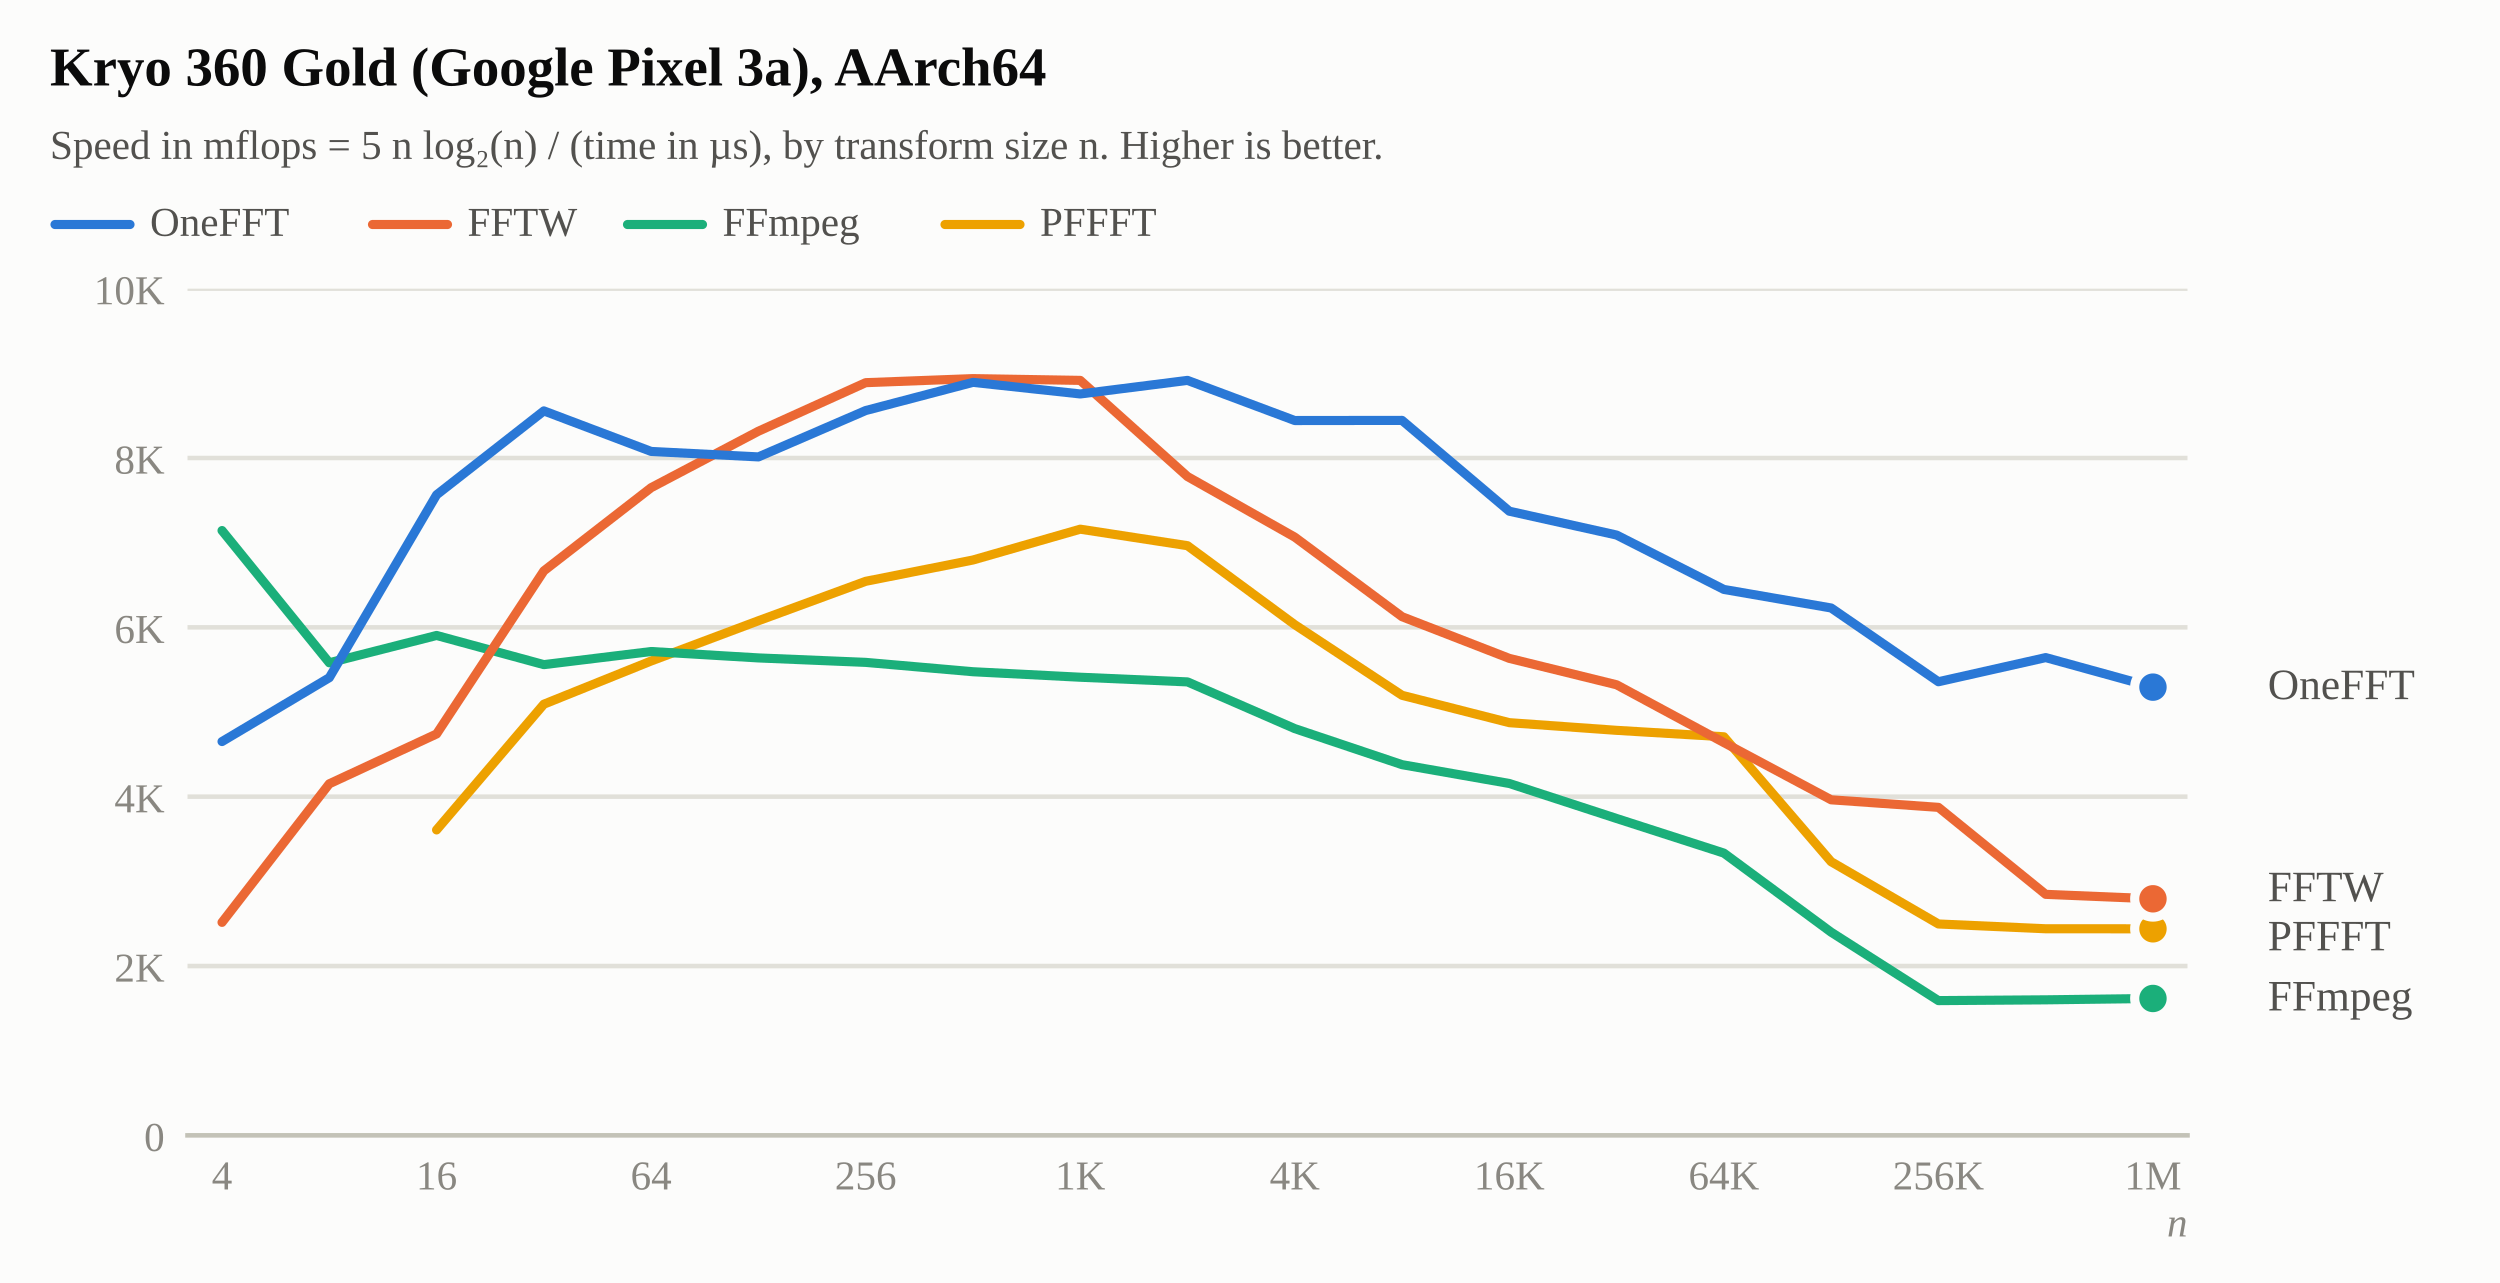
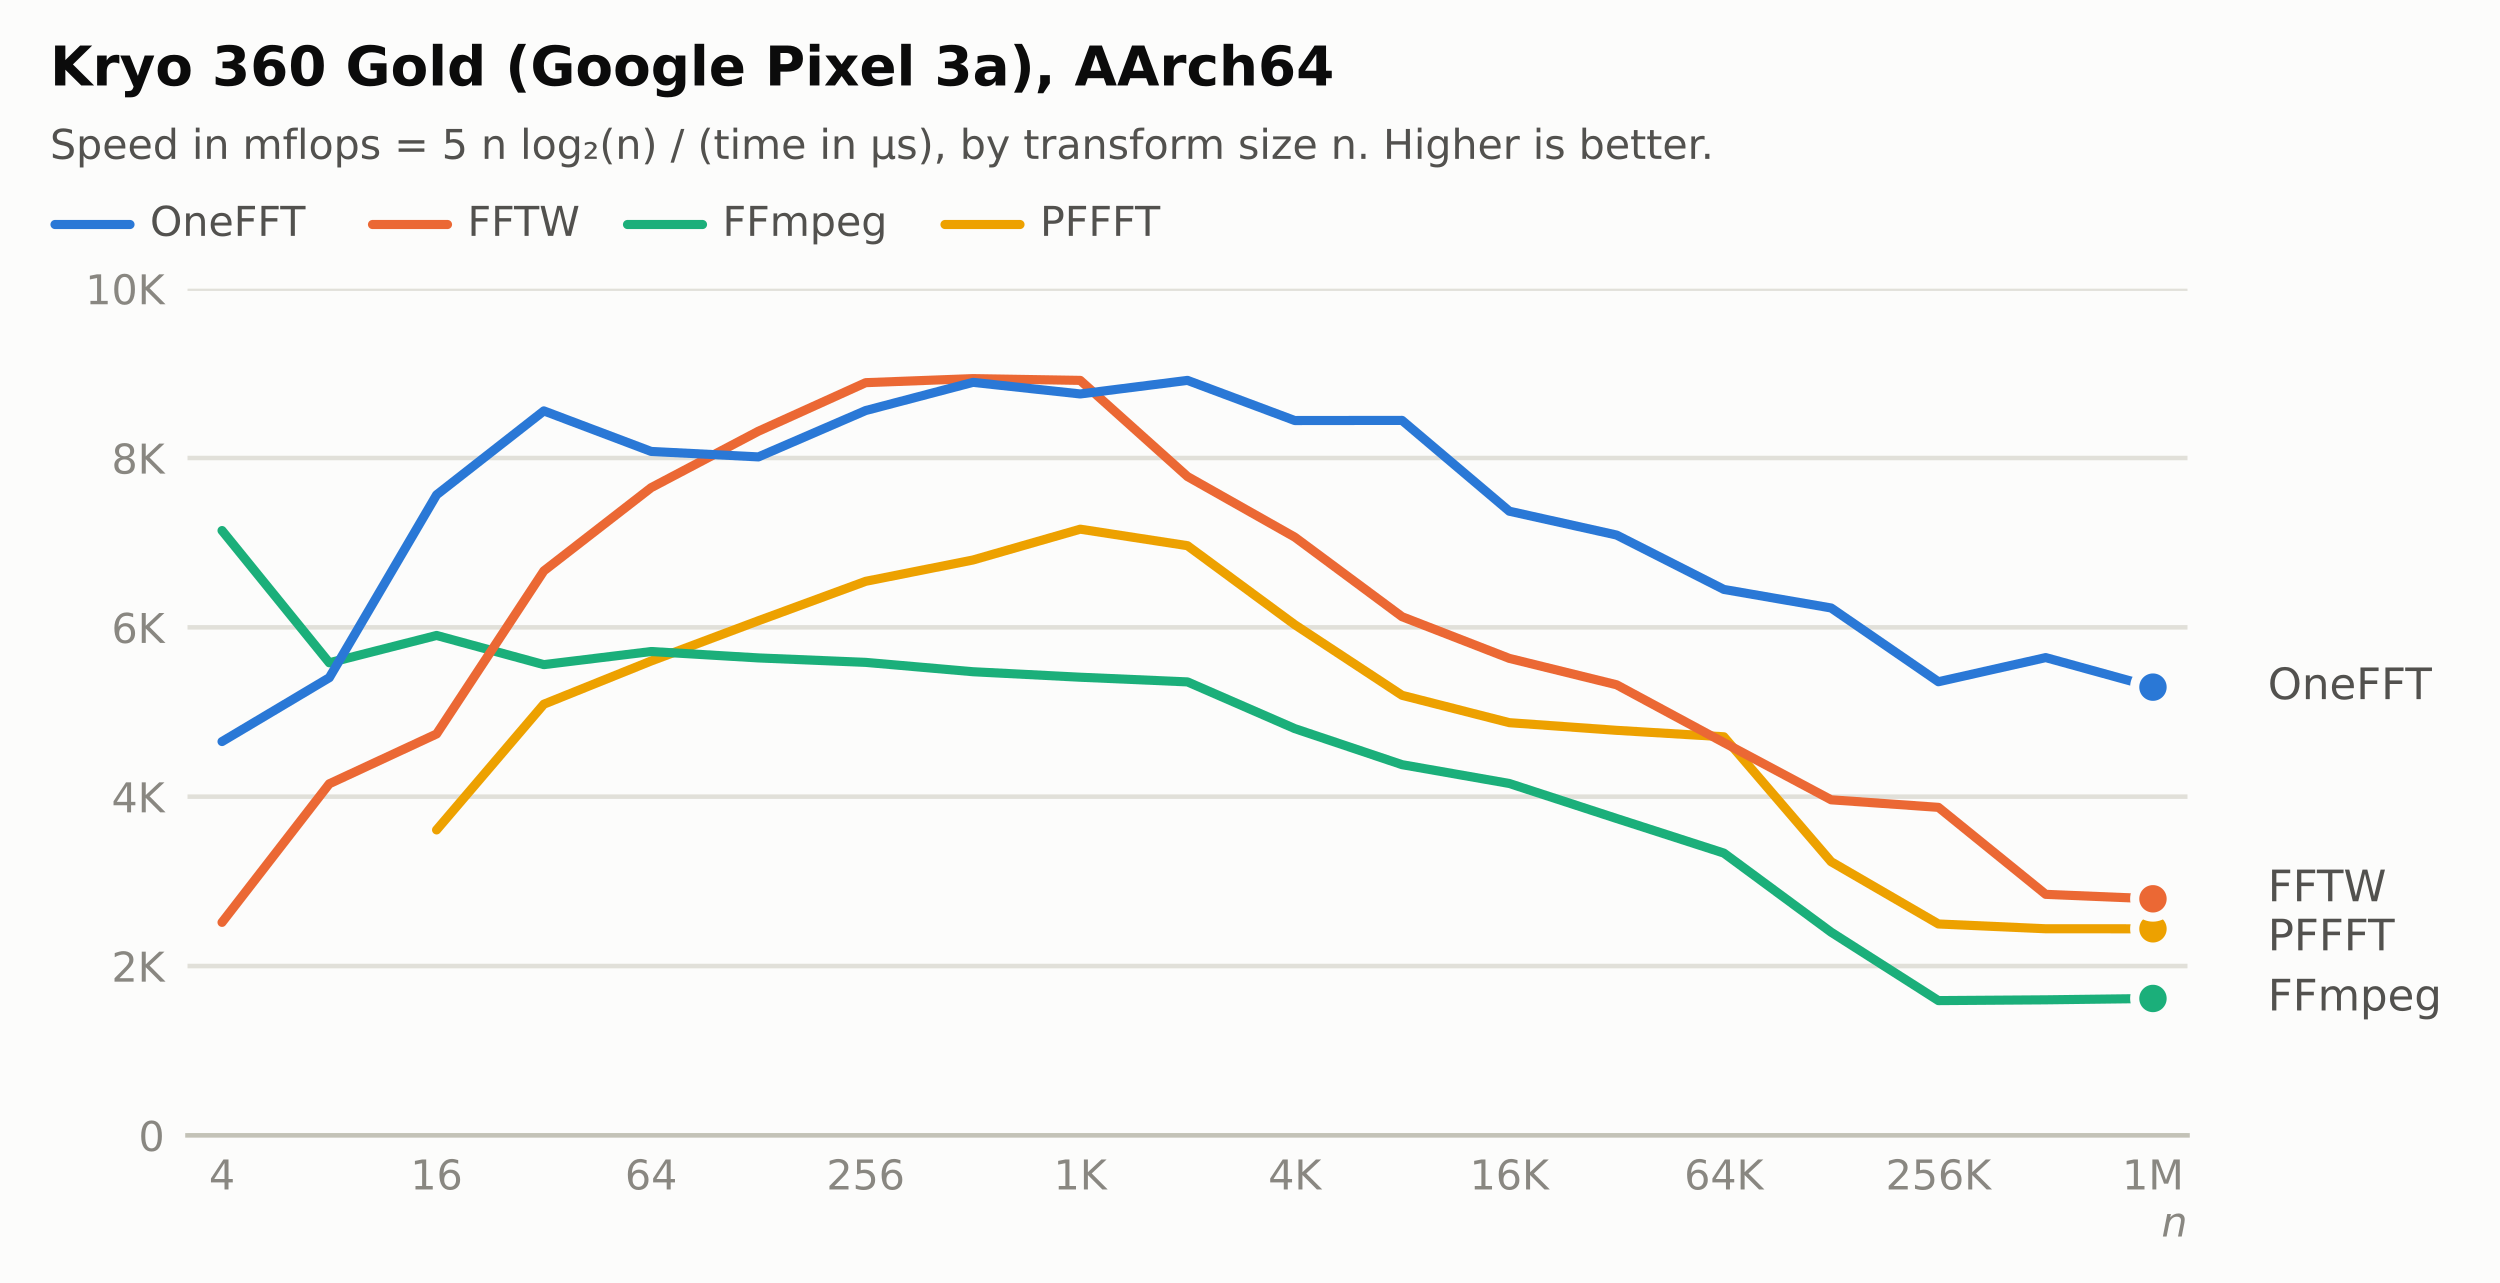
<svg xmlns="http://www.w3.org/2000/svg" xmlns:xlink="http://www.w3.org/1999/xlink" width="547.2pt" height="280.8pt" viewBox="0 0 547.2 280.8" version="1.1">
  <defs>
    <style type="text/css">*{stroke-linejoin: round; stroke-linecap: butt}</style>
  </defs>
  <g id="figure_1">
    <g id="patch_1">
      <path d="M 0 280.8  L 547.2 280.8  L 547.2 0  L 0 0  z " style="fill: #fcfcfb" />
    </g>
    <g id="axes_1">
      <g id="patch_2">
        <path d="M 41.04 248.508  L 478.8 248.508  L 478.8 63.18  L 41.04 63.18  z " style="fill: #fcfcfb" />
      </g>
      <g id="matplotlib.axis_1">
        <g id="xtick_1">
          <g id="line2d_1" />
          <g id="text_1">
-             <text style="font-size: 9px; font-family: system-ui, -apple-system, 'Segoe UI', system-ui, -apple-system, 'Segoe UI', 'system-ui, -apple-system, 'Segoe UI', 'DejaVu Sans', sans-serif', sans-serif, sans-serif; text-anchor: middle; fill: #898781" x="48.599" y="260.347" transform="rotate(-0 48.59891 260.3466)">4</text>
+             <text style="font-size: 9px; font-family: system-ui, -apple-system, 'Segoe UI', 'DejaVu Sans', sans-serif; text-anchor: middle; fill: #898781" x="48.599" y="260.347" transform="rotate(-0 48.59891 260.3466)">4</text>
          </g>
        </g>
        <g id="xtick_2">
          <g id="line2d_2" />
          <g id="text_2">
-             <text style="font-size: 9px; font-family: system-ui, -apple-system, 'Segoe UI', system-ui, -apple-system, 'Segoe UI', 'system-ui, -apple-system, 'Segoe UI', 'DejaVu Sans', sans-serif', sans-serif, sans-serif; text-anchor: middle; fill: #898781" x="95.559" y="260.347" transform="rotate(-0 95.55915 260.3466)">16</text>
+             <text style="font-size: 9px; font-family: system-ui, -apple-system, 'Segoe UI', 'DejaVu Sans', sans-serif; text-anchor: middle; fill: #898781" x="95.559" y="260.347" transform="rotate(-0 95.55915 260.3466)">16</text>
          </g>
        </g>
        <g id="xtick_3">
          <g id="line2d_3" />
          <g id="text_3">
-             <text style="font-size: 9px; font-family: system-ui, -apple-system, 'Segoe UI', system-ui, -apple-system, 'Segoe UI', 'system-ui, -apple-system, 'Segoe UI', 'DejaVu Sans', sans-serif', sans-serif, sans-serif; text-anchor: middle; fill: #898781" x="142.519" y="260.347" transform="rotate(-0 142.5194 260.3466)">64</text>
+             <text style="font-size: 9px; font-family: system-ui, -apple-system, 'Segoe UI', 'DejaVu Sans', sans-serif; text-anchor: middle; fill: #898781" x="142.519" y="260.347" transform="rotate(-0 142.5194 260.3466)">64</text>
          </g>
        </g>
        <g id="xtick_4">
          <g id="line2d_4" />
          <g id="text_4">
-             <text style="font-size: 9px; font-family: system-ui, -apple-system, 'Segoe UI', system-ui, -apple-system, 'Segoe UI', 'system-ui, -apple-system, 'Segoe UI', 'DejaVu Sans', sans-serif', sans-serif, sans-serif; text-anchor: middle; fill: #898781" x="189.48" y="260.347" transform="rotate(-0 189.4796 260.3466)">256</text>
+             <text style="font-size: 9px; font-family: system-ui, -apple-system, 'Segoe UI', 'DejaVu Sans', sans-serif; text-anchor: middle; fill: #898781" x="189.48" y="260.347" transform="rotate(-0 189.4796 260.3466)">256</text>
          </g>
        </g>
        <g id="xtick_5">
          <g id="line2d_5" />
          <g id="text_5">
-             <text style="font-size: 9px; font-family: system-ui, -apple-system, 'Segoe UI', system-ui, -apple-system, 'Segoe UI', 'system-ui, -apple-system, 'Segoe UI', 'DejaVu Sans', sans-serif', sans-serif, sans-serif; text-anchor: middle; fill: #898781" x="236.44" y="260.347" transform="rotate(-0 236.4399 260.3466)">1K</text>
+             <text style="font-size: 9px; font-family: system-ui, -apple-system, 'Segoe UI', 'DejaVu Sans', sans-serif; text-anchor: middle; fill: #898781" x="236.44" y="260.347" transform="rotate(-0 236.4399 260.3466)">1K</text>
          </g>
        </g>
        <g id="xtick_6">
          <g id="line2d_6" />
          <g id="text_6">
-             <text style="font-size: 9px; font-family: system-ui, -apple-system, 'Segoe UI', system-ui, -apple-system, 'Segoe UI', 'system-ui, -apple-system, 'Segoe UI', 'DejaVu Sans', sans-serif', sans-serif, sans-serif; text-anchor: middle; fill: #898781" x="283.4" y="260.347" transform="rotate(-0 283.4001 260.3466)">4K</text>
+             <text style="font-size: 9px; font-family: system-ui, -apple-system, 'Segoe UI', 'DejaVu Sans', sans-serif; text-anchor: middle; fill: #898781" x="283.4" y="260.347" transform="rotate(-0 283.4001 260.3466)">4K</text>
          </g>
        </g>
        <g id="xtick_7">
          <g id="line2d_7" />
          <g id="text_7">
-             <text style="font-size: 9px; font-family: system-ui, -apple-system, 'Segoe UI', system-ui, -apple-system, 'Segoe UI', 'system-ui, -apple-system, 'Segoe UI', 'DejaVu Sans', sans-serif', sans-serif, sans-serif; text-anchor: middle; fill: #898781" x="330.36" y="260.347" transform="rotate(-0 330.3604 260.3466)">16K</text>
+             <text style="font-size: 9px; font-family: system-ui, -apple-system, 'Segoe UI', 'DejaVu Sans', sans-serif; text-anchor: middle; fill: #898781" x="330.36" y="260.347" transform="rotate(-0 330.3604 260.3466)">16K</text>
          </g>
        </g>
        <g id="xtick_8">
          <g id="line2d_8" />
          <g id="text_8">
-             <text style="font-size: 9px; font-family: system-ui, -apple-system, 'Segoe UI', system-ui, -apple-system, 'Segoe UI', 'system-ui, -apple-system, 'Segoe UI', 'DejaVu Sans', sans-serif', sans-serif, sans-serif; text-anchor: middle; fill: #898781" x="377.321" y="260.347" transform="rotate(-0 377.3206 260.3466)">64K</text>
+             <text style="font-size: 9px; font-family: system-ui, -apple-system, 'Segoe UI', 'DejaVu Sans', sans-serif; text-anchor: middle; fill: #898781" x="377.321" y="260.347" transform="rotate(-0 377.3206 260.3466)">64K</text>
          </g>
        </g>
        <g id="xtick_9">
          <g id="line2d_9" />
          <g id="text_9">
-             <text style="font-size: 9px; font-family: system-ui, -apple-system, 'Segoe UI', system-ui, -apple-system, 'Segoe UI', 'system-ui, -apple-system, 'Segoe UI', 'DejaVu Sans', sans-serif', sans-serif, sans-serif; text-anchor: middle; fill: #898781" x="424.281" y="260.347" transform="rotate(-0 424.2808 260.3466)">256K</text>
+             <text style="font-size: 9px; font-family: system-ui, -apple-system, 'Segoe UI', 'DejaVu Sans', sans-serif; text-anchor: middle; fill: #898781" x="424.281" y="260.347" transform="rotate(-0 424.2808 260.3466)">256K</text>
          </g>
        </g>
        <g id="xtick_10">
          <g id="line2d_10" />
          <g id="text_10">
-             <text style="font-size: 9px; font-family: system-ui, -apple-system, 'Segoe UI', system-ui, -apple-system, 'Segoe UI', 'system-ui, -apple-system, 'Segoe UI', 'DejaVu Sans', sans-serif', sans-serif, sans-serif; text-anchor: middle; fill: #898781" x="471.241" y="260.347" transform="rotate(-0 471.2411 260.3466)">1M</text>
+             <text style="font-size: 9px; font-family: system-ui, -apple-system, 'Segoe UI', 'DejaVu Sans', sans-serif; text-anchor: middle; fill: #898781" x="471.241" y="260.347" transform="rotate(-0 471.2411 260.3466)">1M</text>
          </g>
        </g>
      </g>
      <g id="matplotlib.axis_2">
        <g id="ytick_1">
          <g id="line2d_11">
            <path d="M 41.04 248.508  L 478.8 248.508  " clip-path="url(#p783c82a42f)" style="fill: none; stroke: #e1e0d9; stroke-linecap: square" />
          </g>
          <g id="line2d_12" />
          <g id="text_11">
-             <text style="font-size: 9px; font-family: system-ui, -apple-system, 'Segoe UI', system-ui, -apple-system, 'Segoe UI', 'system-ui, -apple-system, 'Segoe UI', 'DejaVu Sans', sans-serif', sans-serif, sans-serif; text-anchor: end; fill: #898781" x="36.04" y="251.927" transform="rotate(-0 36.04 251.9273)">0</text>
+             <text style="font-size: 9px; font-family: system-ui, -apple-system, 'Segoe UI', 'DejaVu Sans', sans-serif; text-anchor: end; fill: #898781" x="36.04" y="251.927" transform="rotate(-0 36.04 251.9273)">0</text>
          </g>
        </g>
        <g id="ytick_2">
          <g id="line2d_13">
            <path d="M 41.04 211.442  L 478.8 211.442  " clip-path="url(#p783c82a42f)" style="fill: none; stroke: #e1e0d9; stroke-linecap: square" />
          </g>
          <g id="line2d_14" />
          <g id="text_12">
-             <text style="font-size: 9px; font-family: system-ui, -apple-system, 'Segoe UI', system-ui, -apple-system, 'Segoe UI', 'system-ui, -apple-system, 'Segoe UI', 'DejaVu Sans', sans-serif', sans-serif, sans-serif; text-anchor: end; fill: #898781" x="36.04" y="214.862" transform="rotate(-0 36.04 214.8617)">2K</text>
+             <text style="font-size: 9px; font-family: system-ui, -apple-system, 'Segoe UI', 'DejaVu Sans', sans-serif; text-anchor: end; fill: #898781" x="36.04" y="214.862" transform="rotate(-0 36.04 214.8617)">2K</text>
          </g>
        </g>
        <g id="ytick_3">
          <g id="line2d_15">
            <path d="M 41.04 174.377  L 478.8 174.377  " clip-path="url(#p783c82a42f)" style="fill: none; stroke: #e1e0d9; stroke-linecap: square" />
          </g>
          <g id="line2d_16" />
          <g id="text_13">
-             <text style="font-size: 9px; font-family: system-ui, -apple-system, 'Segoe UI', system-ui, -apple-system, 'Segoe UI', 'system-ui, -apple-system, 'Segoe UI', 'DejaVu Sans', sans-serif', sans-serif, sans-serif; text-anchor: end; fill: #898781" x="36.04" y="177.796" transform="rotate(-0 36.04 177.7961)">4K</text>
+             <text style="font-size: 9px; font-family: system-ui, -apple-system, 'Segoe UI', 'DejaVu Sans', sans-serif; text-anchor: end; fill: #898781" x="36.04" y="177.796" transform="rotate(-0 36.04 177.7961)">4K</text>
          </g>
        </g>
        <g id="ytick_4">
          <g id="line2d_17">
            <path d="M 41.04 137.311  L 478.8 137.311  " clip-path="url(#p783c82a42f)" style="fill: none; stroke: #e1e0d9; stroke-linecap: square" />
          </g>
          <g id="line2d_18" />
          <g id="text_14">
-             <text style="font-size: 9px; font-family: system-ui, -apple-system, 'Segoe UI', system-ui, -apple-system, 'Segoe UI', 'system-ui, -apple-system, 'Segoe UI', 'DejaVu Sans', sans-serif', sans-serif, sans-serif; text-anchor: end; fill: #898781" x="36.04" y="140.73" transform="rotate(-0 36.04 140.7305)">6K</text>
+             <text style="font-size: 9px; font-family: system-ui, -apple-system, 'Segoe UI', 'DejaVu Sans', sans-serif; text-anchor: end; fill: #898781" x="36.04" y="140.73" transform="rotate(-0 36.04 140.7305)">6K</text>
          </g>
        </g>
        <g id="ytick_5">
          <g id="line2d_19">
            <path d="M 41.04 100.246  L 478.8 100.246  " clip-path="url(#p783c82a42f)" style="fill: none; stroke: #e1e0d9; stroke-linecap: square" />
          </g>
          <g id="line2d_20" />
          <g id="text_15">
-             <text style="font-size: 9px; font-family: system-ui, -apple-system, 'Segoe UI', system-ui, -apple-system, 'Segoe UI', 'system-ui, -apple-system, 'Segoe UI', 'DejaVu Sans', sans-serif', sans-serif, sans-serif; text-anchor: end; fill: #898781" x="36.04" y="103.665" transform="rotate(-0 36.04 103.6649)">8K</text>
+             <text style="font-size: 9px; font-family: system-ui, -apple-system, 'Segoe UI', 'DejaVu Sans', sans-serif; text-anchor: end; fill: #898781" x="36.04" y="103.665" transform="rotate(-0 36.04 103.6649)">8K</text>
          </g>
        </g>
        <g id="ytick_6">
          <g id="line2d_21">
            <path d="M 41.04 63.18  L 478.8 63.18  " clip-path="url(#p783c82a42f)" style="fill: none; stroke: #e1e0d9; stroke-linecap: square" />
          </g>
          <g id="line2d_22" />
          <g id="text_16">
-             <text style="font-size: 9px; font-family: system-ui, -apple-system, 'Segoe UI', system-ui, -apple-system, 'Segoe UI', 'system-ui, -apple-system, 'Segoe UI', 'DejaVu Sans', sans-serif', sans-serif, sans-serif; text-anchor: end; fill: #898781" x="36.04" y="66.599" transform="rotate(-0 36.04 66.5993)">10K</text>
+             <text style="font-size: 9px; font-family: system-ui, -apple-system, 'Segoe UI', 'DejaVu Sans', sans-serif; text-anchor: end; fill: #898781" x="36.04" y="66.599" transform="rotate(-0 36.04 66.5993)">10K</text>
          </g>
        </g>
      </g>
      <g id="line2d_23">
        <path d="M 95.559 181.648  L 119.039 154.133  L 142.519 144.677  L 166 135.868  L 189.48 127.238  L 212.96 122.573  L 236.44 115.827  L 259.92 119.443  L 283.4 136.735  L 306.88 152.19  L 330.36 158.179  L 353.84 159.857  L 377.321 161.268  L 400.801 188.613  L 424.281 202.238  L 447.761 203.288  L 471.241 203.299  " clip-path="url(#p783c82a42f)" style="fill: none; stroke: #eda100; stroke-width: 2; stroke-linecap: round" />
      </g>
      <g id="line2d_24">
        <path d="M 48.599 116.131  L 72.079 145.069  L 95.559 139.089  L 119.039 145.476  L 142.519 142.606  L 166 144.006  L 189.48 144.981  L 212.96 147.028  L 236.44 148.232  L 259.92 149.256  L 283.4 159.482  L 306.88 167.371  L 330.36 171.492  L 353.84 179.154  L 377.321 186.728  L 400.801 204.039  L 424.281 219.013  L 447.761 218.842  L 471.241 218.545  " clip-path="url(#p783c82a42f)" style="fill: none; stroke: #1baf7a; stroke-width: 2; stroke-linecap: round" />
      </g>
      <g id="line2d_25">
        <path d="M 48.599 201.885  L 72.079 171.555  L 95.559 160.649  L 119.039 124.956  L 142.519 106.743  L 166 94.383  L 189.48 83.758  L 212.96 82.871  L 236.44 83.258  L 259.92 104.306  L 283.4 117.571  L 306.88 134.986  L 330.36 144.108  L 353.84 149.885  L 377.321 162.539  L 400.801 175.063  L 424.281 176.715  L 447.761 195.752  L 471.241 196.731  " clip-path="url(#p783c82a42f)" style="fill: none; stroke: #eb6834; stroke-width: 2; stroke-linecap: round" />
      </g>
      <g id="patch_3">
        <path d="M 41.04 248.508  L 478.8 248.508  " style="fill: none; stroke: #c3c2b7; stroke-linejoin: miter; stroke-linecap: square" />
      </g>
      <g id="line2d_26">
        <path d="M 48.599 162.309  L 72.079 148.331  L 95.559 108.307  L 119.039 89.939  L 142.519 98.811  L 166 100.007  L 189.48 89.859  L 212.96 83.689  L 236.44 86.229  L 259.92 83.258  L 283.4 92.048  L 306.88 92.018  L 330.36 111.893  L 353.84 117.112  L 377.321 129.016  L 400.801 133.076  L 424.281 149.221  L 447.761 143.934  L 471.241 150.402  " clip-path="url(#p783c82a42f)" style="fill: none; stroke: #2a78d6; stroke-width: 2; stroke-linecap: round" />
      </g>
      <g id="text_17">
-         <text style="font-size: 9.5px; font-family: system-ui, -apple-system, 'Segoe UI', system-ui, -apple-system, 'Segoe UI', 'system-ui, -apple-system, 'Segoe UI', 'DejaVu Sans', sans-serif', sans-serif, sans-serif; text-anchor: start; fill: #52514e" x="496.374" y="221.166" transform="rotate(-0 496.374 221.166)">FFmpeg</text>
+         <text style="font-size: 9.5px; font-family: system-ui, -apple-system, 'Segoe UI', 'DejaVu Sans', sans-serif; text-anchor: start; fill: #52514e" x="496.374" y="221.166" transform="rotate(-0 496.374 221.166)">FFmpeg</text>
      </g>
      <g id="text_18">
-         <text style="font-size: 9.5px; font-family: system-ui, -apple-system, 'Segoe UI', system-ui, -apple-system, 'Segoe UI', 'system-ui, -apple-system, 'Segoe UI', 'DejaVu Sans', sans-serif', sans-serif, sans-serif; text-anchor: start; fill: #52514e" x="496.374" y="208.011" transform="rotate(-0 496.374 208.0111)">PFFFT</text>
+         <text style="font-size: 9.5px; font-family: system-ui, -apple-system, 'Segoe UI', 'DejaVu Sans', sans-serif; text-anchor: start; fill: #52514e" x="496.374" y="208.011" transform="rotate(-0 496.374 208.0111)">PFFFT</text>
      </g>
      <g id="text_19">
-         <text style="font-size: 9.5px; font-family: system-ui, -apple-system, 'Segoe UI', system-ui, -apple-system, 'Segoe UI', 'system-ui, -apple-system, 'Segoe UI', 'DejaVu Sans', sans-serif', sans-serif, sans-serif; text-anchor: start; fill: #52514e" x="496.374" y="197.262" transform="rotate(-0 496.374 197.2621)">FFTW</text>
+         <text style="font-size: 9.5px; font-family: system-ui, -apple-system, 'Segoe UI', 'DejaVu Sans', sans-serif; text-anchor: start; fill: #52514e" x="496.374" y="197.262" transform="rotate(-0 496.374 197.2621)">FFTW</text>
      </g>
      <g id="text_20">
-         <text style="font-size: 9.5px; font-family: system-ui, -apple-system, 'Segoe UI', system-ui, -apple-system, 'Segoe UI', 'system-ui, -apple-system, 'Segoe UI', 'DejaVu Sans', sans-serif', sans-serif, sans-serif; text-anchor: start; fill: #52514e" x="496.374" y="153.024" transform="rotate(-0 496.374 153.0237)">OneFFT</text>
+         <text style="font-size: 9.5px; font-family: system-ui, -apple-system, 'Segoe UI', 'DejaVu Sans', sans-serif; text-anchor: start; fill: #52514e" x="496.374" y="153.024" transform="rotate(-0 496.374 153.0237)">OneFFT</text>
      </g>
      <g id="line2d_27">
        <path d="M 471.241 203.299  " style="fill: none; stroke: #1f77b4; stroke-width: 1.5; stroke-linecap: square" />
        <defs>
          <path id="m5d4fb2577f" d="M 0 4  C 1.061 4 2.078 3.579 2.828 2.828  C 3.579 2.078 4 1.061 4 0  C 4 -1.061 3.579 -2.078 2.828 -2.828  C 2.078 -3.579 1.061 -4 0 -4  C -1.061 -4 -2.078 -3.579 -2.828 -2.828  C -3.579 -2.078 -4 -1.061 -4 0  C -4 1.061 -3.579 2.078 -2.828 2.828  C -2.078 3.579 -1.061 4 0 4  z " style="stroke: #fcfcfb; stroke-width: 2" />
        </defs>
        <g>
          <use xlink:href="#m5d4fb2577f" x="471.241" y="203.299" style="fill: #eda100; stroke: #fcfcfb; stroke-width: 2" />
        </g>
      </g>
      <g id="line2d_28">
        <path d="M 471.241 218.545  " style="fill: none; stroke: #ff7f0e; stroke-width: 1.5; stroke-linecap: square" />
        <defs>
          <path id="mb385538bec" d="M 0 4  C 1.061 4 2.078 3.579 2.828 2.828  C 3.579 2.078 4 1.061 4 0  C 4 -1.061 3.579 -2.078 2.828 -2.828  C 2.078 -3.579 1.061 -4 0 -4  C -1.061 -4 -2.078 -3.579 -2.828 -2.828  C -3.579 -2.078 -4 -1.061 -4 0  C -4 1.061 -3.579 2.078 -2.828 2.828  C -2.078 3.579 -1.061 4 0 4  z " style="stroke: #fcfcfb; stroke-width: 2" />
        </defs>
        <g>
          <use xlink:href="#mb385538bec" x="471.241" y="218.545" style="fill: #1baf7a; stroke: #fcfcfb; stroke-width: 2" />
        </g>
      </g>
      <g id="line2d_29">
        <path d="M 471.241 196.731  " style="fill: none; stroke: #2ca02c; stroke-width: 1.5; stroke-linecap: square" />
        <defs>
          <path id="m1467af2e55" d="M 0 4  C 1.061 4 2.078 3.579 2.828 2.828  C 3.579 2.078 4 1.061 4 0  C 4 -1.061 3.579 -2.078 2.828 -2.828  C 2.078 -3.579 1.061 -4 0 -4  C -1.061 -4 -2.078 -3.579 -2.828 -2.828  C -3.579 -2.078 -4 -1.061 -4 0  C -4 1.061 -3.579 2.078 -2.828 2.828  C -2.078 3.579 -1.061 4 0 4  z " style="stroke: #fcfcfb; stroke-width: 2" />
        </defs>
        <g>
          <use xlink:href="#m1467af2e55" x="471.241" y="196.731" style="fill: #eb6834; stroke: #fcfcfb; stroke-width: 2" />
        </g>
      </g>
      <g id="line2d_30">
        <path d="M 471.241 150.402  " style="fill: none; stroke: #d62728; stroke-width: 1.5; stroke-linecap: square" />
        <defs>
          <path id="mdb0aa99128" d="M 0 4  C 1.061 4 2.078 3.579 2.828 2.828  C 3.579 2.078 4 1.061 4 0  C 4 -1.061 3.579 -2.078 2.828 -2.828  C 2.078 -3.579 1.061 -4 0 -4  C -1.061 -4 -2.078 -3.579 -2.828 -2.828  C -3.579 -2.078 -4 -1.061 -4 0  C -4 1.061 -3.579 2.078 -2.828 2.828  C -2.078 3.579 -1.061 4 0 4  z " style="stroke: #fcfcfb; stroke-width: 2" />
        </defs>
        <g>
          <use xlink:href="#mdb0aa99128" x="471.241" y="150.402" style="fill: #2a78d6; stroke: #fcfcfb; stroke-width: 2" />
        </g>
      </g>
    </g>
    <g id="line2d_31">
      <path d="M 12.038 49.14  L 28.454 49.14  " style="fill: none; stroke: #2a78d6; stroke-width: 2; stroke-linecap: round" />
    </g>
    <g id="line2d_32">
      <path d="M 81.533 49.14  L 97.949 49.14  " style="fill: none; stroke: #eb6834; stroke-width: 2; stroke-linecap: round" />
    </g>
    <g id="line2d_33">
      <path d="M 137.347 49.14  L 153.763 49.14  " style="fill: none; stroke: #1baf7a; stroke-width: 2; stroke-linecap: round" />
    </g>
    <g id="line2d_34">
      <path d="M 206.842 49.14  L 223.258 49.14  " style="fill: none; stroke: #eda100; stroke-width: 2; stroke-linecap: round" />
    </g>
    <g id="text_21">
-       <text style="font-weight: 700; font-size: 12px; font-family: system-ui, -apple-system, 'Segoe UI', system-ui, -apple-system, 'Segoe UI', 'system-ui, -apple-system, 'Segoe UI', 'DejaVu Sans', sans-serif', sans-serif, sans-serif; text-anchor: start; fill: #0b0b0b" x="10.944" y="18.708" transform="rotate(-0 10.944 18.70838)">Kryo 360 Gold (Google Pixel 3a), AArch64</text>
+       <text style="font-weight: 700; font-size: 12px; font-family: system-ui, -apple-system, 'Segoe UI', 'DejaVu Sans', sans-serif; text-anchor: start; fill: #0b0b0b" x="10.944" y="18.708" transform="rotate(-0 10.944 18.70838)">Kryo 360 Gold (Google Pixel 3a), AArch64</text>
    </g>
    <g id="text_22">
-       <text style="font-size: 9px; font-family: system-ui, -apple-system, 'Segoe UI', system-ui, -apple-system, 'Segoe UI', 'system-ui, -apple-system, 'Segoe UI', 'DejaVu Sans', sans-serif', sans-serif, sans-serif; text-anchor: start; fill: #52514e" x="10.944" y="34.775" transform="rotate(-0 10.944 34.77544)">Speed in mflops = 5 n log₂(n) / (time in µs), by transform size n. Higher is better.</text>
+       <text style="font-size: 9px; font-family: system-ui, -apple-system, 'Segoe UI', 'DejaVu Sans', sans-serif; text-anchor: start; fill: #52514e" x="10.944" y="34.775" transform="rotate(-0 10.944 34.77544)">Speed in mflops = 5 n log₂(n) / (time in µs), by transform size n. Higher is better.</text>
    </g>
    <g id="text_23">
-       <text style="font-size: 9px; font-family: system-ui, -apple-system, 'Segoe UI', system-ui, -apple-system, 'Segoe UI', 'system-ui, -apple-system, 'Segoe UI', 'DejaVu Sans', sans-serif', sans-serif, sans-serif; text-anchor: start; fill: #52514e" x="32.832" y="51.623" transform="rotate(-0 32.832 51.62344)">OneFFT</text>
+       <text style="font-size: 9px; font-family: system-ui, -apple-system, 'Segoe UI', 'DejaVu Sans', sans-serif; text-anchor: start; fill: #52514e" x="32.832" y="51.623" transform="rotate(-0 32.832 51.62344)">OneFFT</text>
    </g>
    <g id="text_24">
-       <text style="font-size: 9px; font-family: system-ui, -apple-system, 'Segoe UI', system-ui, -apple-system, 'Segoe UI', 'system-ui, -apple-system, 'Segoe UI', 'DejaVu Sans', sans-serif', sans-serif, sans-serif; text-anchor: start; fill: #52514e" x="102.326" y="51.623" transform="rotate(-0 102.3264 51.62344)">FFTW</text>
+       <text style="font-size: 9px; font-family: system-ui, -apple-system, 'Segoe UI', 'DejaVu Sans', sans-serif; text-anchor: start; fill: #52514e" x="102.326" y="51.623" transform="rotate(-0 102.3264 51.62344)">FFTW</text>
    </g>
    <g id="text_25">
-       <text style="font-size: 9px; font-family: system-ui, -apple-system, 'Segoe UI', system-ui, -apple-system, 'Segoe UI', 'system-ui, -apple-system, 'Segoe UI', 'DejaVu Sans', sans-serif', sans-serif, sans-serif; text-anchor: start; fill: #52514e" x="158.141" y="51.623" transform="rotate(-0 158.1408 51.62344)">FFmpeg</text>
+       <text style="font-size: 9px; font-family: system-ui, -apple-system, 'Segoe UI', 'DejaVu Sans', sans-serif; text-anchor: start; fill: #52514e" x="158.141" y="51.623" transform="rotate(-0 158.1408 51.62344)">FFmpeg</text>
    </g>
    <g id="text_26">
-       <text style="font-size: 9px; font-family: system-ui, -apple-system, 'Segoe UI', system-ui, -apple-system, 'Segoe UI', 'system-ui, -apple-system, 'Segoe UI', 'DejaVu Sans', sans-serif', sans-serif, sans-serif; text-anchor: start; fill: #52514e" x="227.635" y="51.623" transform="rotate(-0 227.6352 51.62344)">PFFFT</text>
+       <text style="font-size: 9px; font-family: system-ui, -apple-system, 'Segoe UI', 'DejaVu Sans', sans-serif; text-anchor: start; fill: #52514e" x="227.635" y="51.623" transform="rotate(-0 227.6352 51.62344)">PFFFT</text>
    </g>
    <g id="text_27">
-       <text style="font-style: italic; font-size: 9px; font-family: system-ui, -apple-system, 'Segoe UI', system-ui, -apple-system, 'Segoe UI', 'system-ui, -apple-system, 'Segoe UI', 'DejaVu Sans', sans-serif', sans-serif, sans-serif; text-anchor: end; fill: #898781" x="478.8" y="270.647" transform="rotate(-0 478.8 270.6474)">n</text>
+       <text style="font-style: italic; font-size: 9px; font-family: system-ui, -apple-system, 'Segoe UI', 'DejaVu Sans', sans-serif; text-anchor: end; fill: #898781" x="478.8" y="270.647" transform="rotate(-0 478.8 270.6474)">n</text>
    </g>
  </g>
  <defs>
    <clipPath id="p783c82a42f">
      <rect x="41.04" y="63.18" width="437.76" height="185.328" />
    </clipPath>
  </defs>
</svg>
